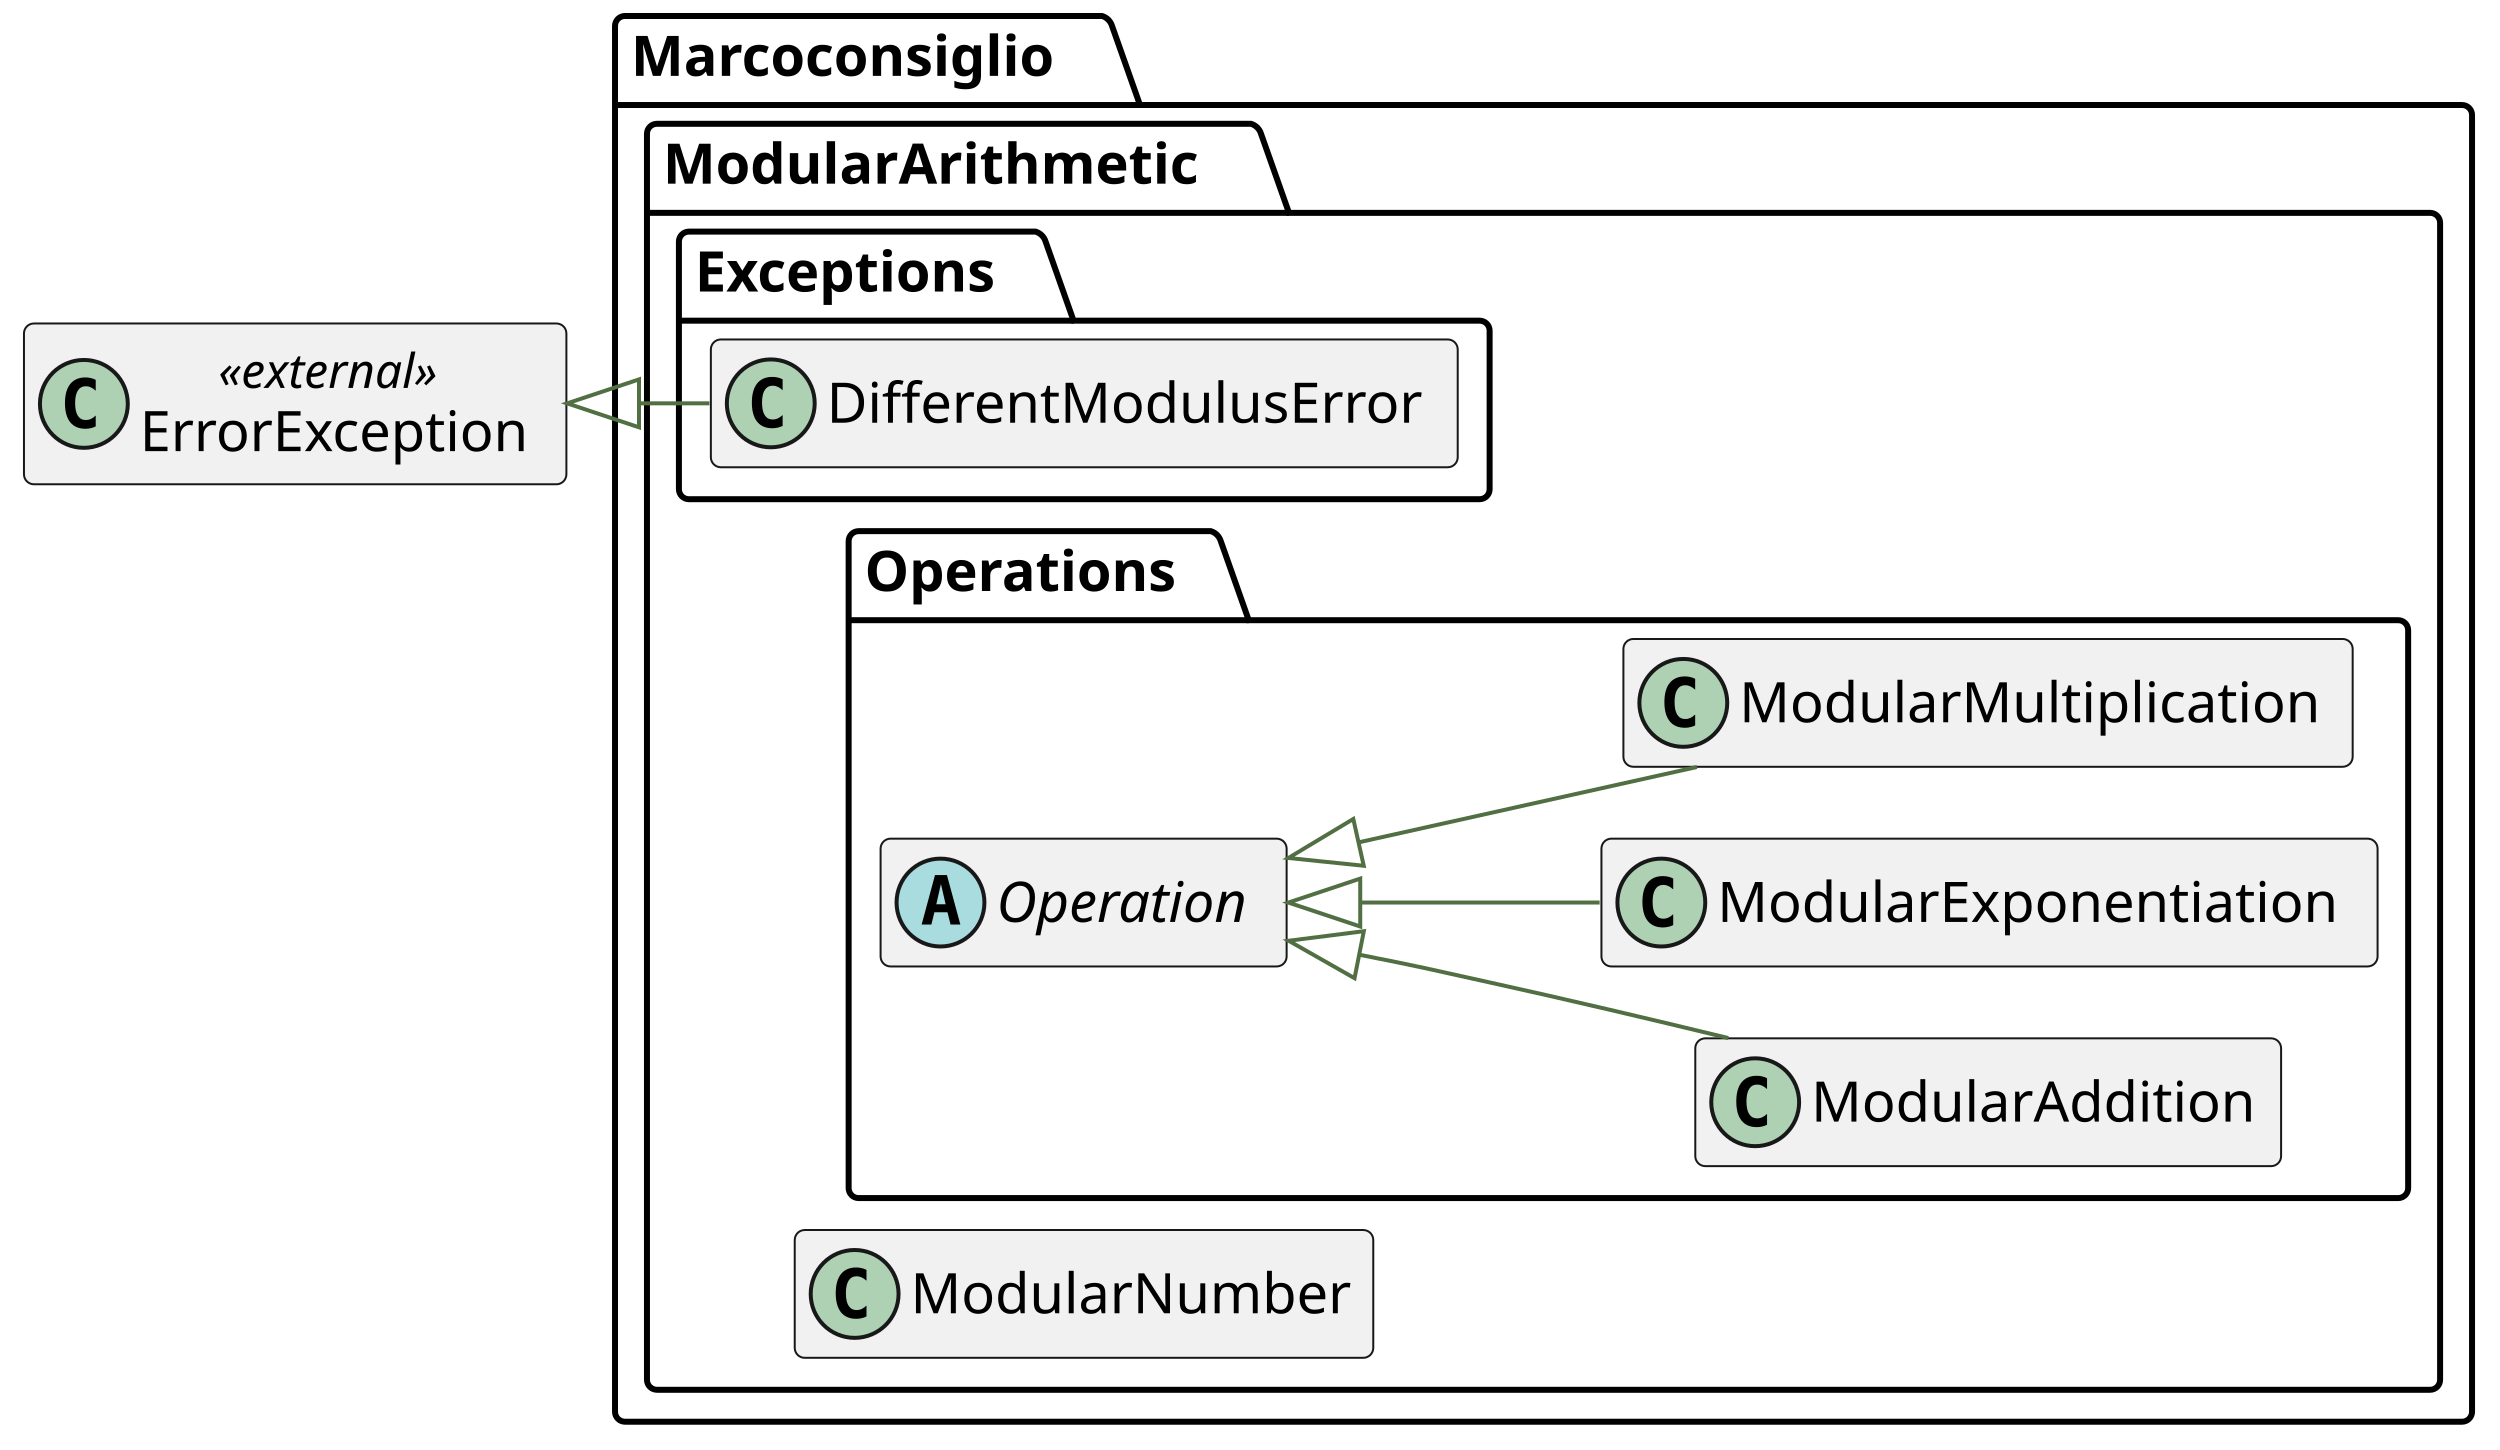
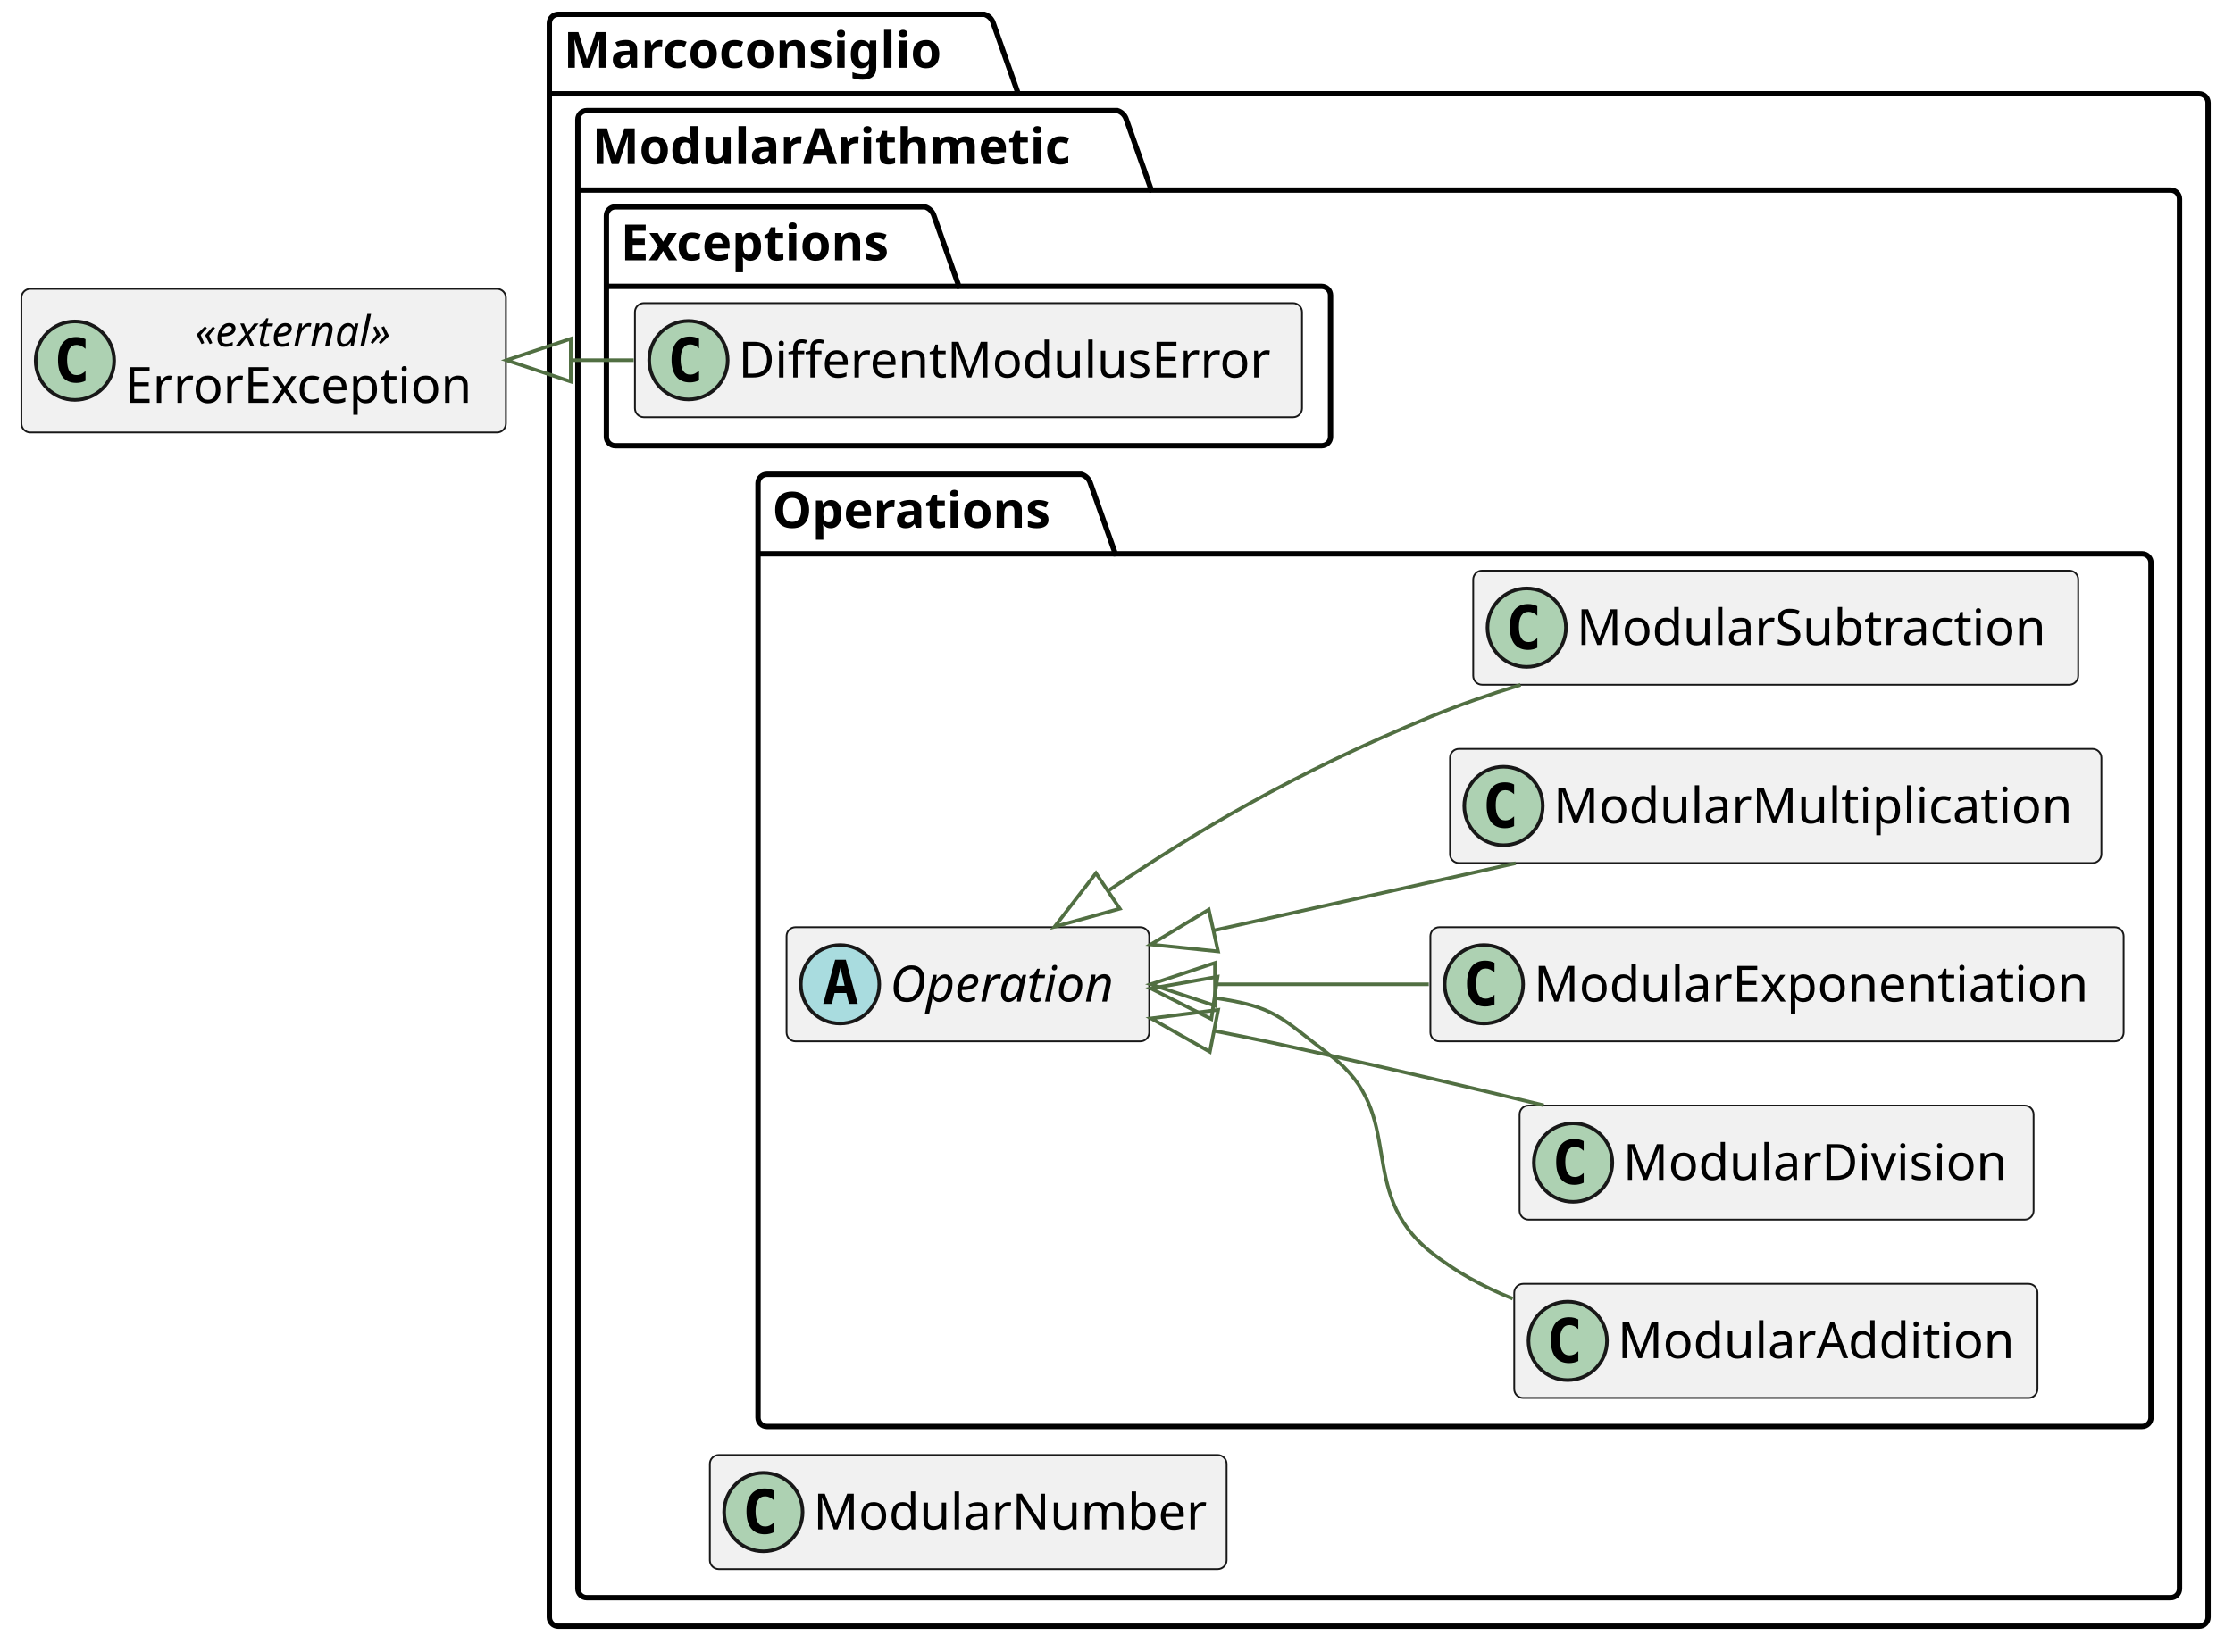
- <svg xmlns="http://www.w3.org/2000/svg" contentStyleType="text/css" data-diagram-type="CLASS" height="363px" preserveAspectRatio="none" style="width:626px;height:363px;background:#FFFFFF;" version="1.1" viewBox="0 0 626 363" width="626px" zoomAndPan="magnify">
+ <svg xmlns="http://www.w3.org/2000/svg" contentStyleType="text/css" data-diagram-type="CLASS" height="463px" preserveAspectRatio="none" style="width:626px;height:463px;background:#FFFFFF;" version="1.1" viewBox="0 0 626 463" width="626px" zoomAndPan="magnify">
  <defs />
  <g>
    <g class="cluster" data-entity="Marcoconsiglio" data-source-line="15" data-uid="ent0004" id="cluster_Marcoconsiglio">
-       <path d="M156.5,4 L275.953,4 A3.75,3.75 0 0 1 278.453,6.5 L285.453,26.297 L616.5,26.297 A2.5,2.5 0 0 1 619,28.797 L619,353.5 A2.5,2.5 0 0 1 616.5,356 L156.5,356 A2.5,2.5 0 0 1 154,353.5 L154,6.5 A2.5,2.5 0 0 1 156.5,4" fill="none" style="stroke:#000000;stroke-width:1.5;" />
+       <path d="M156.5,4 L275.953,4 A3.75,3.75 0 0 1 278.453,6.5 L285.453,26.297 L616.5,26.297 A2.5,2.5 0 0 1 619,28.797 L619,453.5 A2.5,2.5 0 0 1 616.5,456 L156.5,456 A2.5,2.5 0 0 1 154,453.5 L154,6.5 A2.5,2.5 0 0 1 156.5,4" fill="none" style="stroke:#000000;stroke-width:1.5;" />
      <line style="stroke:#000000;stroke-width:1.5;" x1="154" x2="285.453" y1="26.297" y2="26.297" />
      <text fill="#000000" font-family="sans-serif" font-size="14" font-weight="bold" lengthAdjust="spacing" textLength="118.453" x="158" y="18.995">Marcoconsiglio</text>
    </g>
    <g class="cluster" data-entity="ModularArithmetic" data-source-line="14" data-uid="ent0002" id="cluster_ModularArithmetic">
-       <path d="M164.5,31 L313.259,31 A3.75,3.75 0 0 1 315.759,33.5 L322.759,53.297 L608.5,53.297 A2.5,2.5 0 0 1 611,55.797 L611,345.5 A2.5,2.5 0 0 1 608.5,348 L164.5,348 A2.5,2.5 0 0 1 162,345.5 L162,33.5 A2.5,2.5 0 0 1 164.5,31" fill="none" style="stroke:#000000;stroke-width:1.5;" />
+       <path d="M164.5,31 L313.259,31 A3.75,3.75 0 0 1 315.759,33.5 L322.759,53.297 L608.5,53.297 A2.5,2.5 0 0 1 611,55.797 L611,445.5 A2.5,2.5 0 0 1 608.5,448 L164.5,448 A2.5,2.5 0 0 1 162,445.5 L162,33.5 A2.5,2.5 0 0 1 164.5,31" fill="none" style="stroke:#000000;stroke-width:1.5;" />
      <line style="stroke:#000000;stroke-width:1.5;" x1="162" x2="322.759" y1="53.297" y2="53.297" />
      <text fill="#000000" font-family="sans-serif" font-size="14" font-weight="bold" lengthAdjust="spacing" textLength="147.759" x="166" y="45.995">ModularArithmetic</text>
    </g>
    <g class="cluster" data-entity="Exceptions" data-source-line="20" data-uid="ent0006" id="cluster_Exceptions">
      <path d="M172.5,58 L259.318,58 A3.75,3.75 0 0 1 261.818,60.5 L268.818,80.297 L370.5,80.297 A2.5,2.5 0 0 1 373,82.797 L373,122.5 A2.5,2.5 0 0 1 370.5,125 L172.5,125 A2.5,2.5 0 0 1 170,122.5 L170,60.5 A2.5,2.5 0 0 1 172.5,58" fill="none" style="stroke:#000000;stroke-width:1.5;" />
      <line style="stroke:#000000;stroke-width:1.5;" x1="170" x2="268.818" y1="80.297" y2="80.297" />
      <text fill="#000000" font-family="sans-serif" font-size="14" font-weight="bold" lengthAdjust="spacing" textLength="85.818" x="174" y="72.995">Exceptions</text>
    </g>
    <g class="cluster" data-entity="Operations" data-source-line="24" data-uid="ent0009" id="cluster_Operations">
-       <path d="M215,133 L303.179,133 A3.75,3.75 0 0 1 305.679,135.5 L312.679,155.297 L600.5,155.297 A2.5,2.5 0 0 1 603,157.797 L603,297.5 A2.5,2.5 0 0 1 600.5,300 L215,300 A2.5,2.5 0 0 1 212.5,297.5 L212.5,135.5 A2.5,2.5 0 0 1 215,133" fill="none" style="stroke:#000000;stroke-width:1.5;" />
+       <path d="M215,133 L303.179,133 A3.75,3.75 0 0 1 305.679,135.5 L312.679,155.297 L600.5,155.297 A2.5,2.5 0 0 1 603,157.797 L603,397.5 A2.5,2.5 0 0 1 600.5,400 L215,400 A2.5,2.5 0 0 1 212.5,397.5 L212.5,135.5 A2.5,2.5 0 0 1 215,133" fill="none" style="stroke:#000000;stroke-width:1.5;" />
      <line style="stroke:#000000;stroke-width:1.5;" x1="212.5" x2="312.679" y1="155.297" y2="155.297" />
      <text fill="#000000" font-family="sans-serif" font-size="14" font-weight="bold" lengthAdjust="spacing" textLength="87.179" x="216.5" y="147.995">Operations</text>
    </g>
    <g class="entity" data-entity="ErrorException__class" data-source-line="18" data-uid="ent0005" id="entity_ErrorException__class">
      <rect fill="#F1F1F1" height="40.266" rx="2.5" ry="2.5" style="stroke:#181818;stroke-width:0.5;" width="135.824" x="6" y="81" />
      <ellipse cx="21" cy="101.133" fill="#ADD1B2" rx="11" ry="11" style="stroke:#181818;stroke-width:1;" />
      <path d="M23.969,106.773 Q23.391,107.07 22.75,107.211 Q22.109,107.367 21.406,107.367 Q18.906,107.367 17.578,105.727 Q16.266,104.07 16.266,100.945 Q16.266,97.82 17.578,96.164 Q18.906,94.508 21.406,94.508 Q22.109,94.508 22.75,94.664 Q23.406,94.82 23.969,95.117 L23.969,97.836 Q23.344,97.258 22.75,96.992 Q22.156,96.711 21.531,96.711 Q20.188,96.711 19.5,97.789 Q18.812,98.852 18.812,100.945 Q18.812,103.039 19.5,104.117 Q20.188,105.18 21.531,105.18 Q22.156,105.18 22.75,104.914 Q23.344,104.633 23.969,104.055 L23.969,106.773 Z " fill="#000000" />
      <text fill="#000000" font-family="sans-serif" font-size="12" font-style="italic" lengthAdjust="spacing" textLength="64.482" x="54.671" y="97.139">«external»</text>
      <text fill="#000000" font-family="sans-serif" font-size="14" lengthAdjust="spacing" textLength="103.824" x="35" y="112.964">ErrorException</text>
    </g>
    <g class="entity" data-entity="ModularNumber__class" data-source-line="15" data-uid="ent0003" id="entity_ModularNumber__class">
-       <rect fill="#F1F1F1" height="32" rx="2.5" ry="2.5" style="stroke:#181818;stroke-width:0.5;" width="144.868" x="199" y="308" />
-       <ellipse cx="214" cy="324" fill="#ADD1B2" rx="11" ry="11" style="stroke:#181818;stroke-width:1;" />
-       <path d="M216.969,329.641 Q216.391,329.938 215.75,330.078 Q215.109,330.234 214.406,330.234 Q211.906,330.234 210.578,328.594 Q209.266,326.938 209.266,323.812 Q209.266,320.688 210.578,319.031 Q211.906,317.375 214.406,317.375 Q215.109,317.375 215.75,317.531 Q216.406,317.688 216.969,317.984 L216.969,320.703 Q216.344,320.125 215.75,319.859 Q215.156,319.578 214.531,319.578 Q213.188,319.578 212.5,320.656 Q211.812,321.719 211.812,323.812 Q211.812,325.906 212.5,326.984 Q213.188,328.047 214.531,328.047 Q215.156,328.047 215.75,327.781 Q216.344,327.5 216.969,326.922 L216.969,329.641 Z " fill="#000000" />
-       <text fill="#000000" font-family="sans-serif" font-size="14" lengthAdjust="spacing" textLength="112.868" x="228" y="328.847">ModularNumber</text>
+       <rect fill="#F1F1F1" height="32" rx="2.5" ry="2.5" style="stroke:#181818;stroke-width:0.5;" width="144.868" x="199" y="408" />
+       <ellipse cx="214" cy="424" fill="#ADD1B2" rx="11" ry="11" style="stroke:#181818;stroke-width:1;" />
+       <path d="M216.969,429.641 Q216.391,429.938 215.75,430.078 Q215.109,430.234 214.406,430.234 Q211.906,430.234 210.578,428.594 Q209.266,426.938 209.266,423.812 Q209.266,420.688 210.578,419.031 Q211.906,417.375 214.406,417.375 Q215.109,417.375 215.75,417.531 Q216.406,417.688 216.969,417.984 L216.969,420.703 Q216.344,420.125 215.75,419.859 Q215.156,419.578 214.531,419.578 Q213.188,419.578 212.5,420.656 Q211.812,421.719 211.812,423.812 Q211.812,425.906 212.5,426.984 Q213.188,428.047 214.531,428.047 Q215.156,428.047 215.75,427.781 Q216.344,427.5 216.969,426.922 L216.969,429.641 Z " fill="#000000" />
+       <text fill="#000000" font-family="sans-serif" font-size="14" lengthAdjust="spacing" textLength="112.868" x="228" y="428.847">ModularNumber</text>
    </g>
    <g class="entity" data-entity="DifferentModulusError__class" data-source-line="21" data-uid="ent0007" id="entity_DifferentModulusError__class">
      <rect fill="#F1F1F1" height="32" rx="2.5" ry="2.5" style="stroke:#181818;stroke-width:0.5;" width="187.012" x="178" y="85" />
      <ellipse cx="193" cy="101" fill="#ADD1B2" rx="11" ry="11" style="stroke:#181818;stroke-width:1;" />
      <path d="M195.969,106.641 Q195.391,106.938 194.75,107.078 Q194.109,107.234 193.406,107.234 Q190.906,107.234 189.578,105.594 Q188.266,103.938 188.266,100.812 Q188.266,97.688 189.578,96.031 Q190.906,94.375 193.406,94.375 Q194.109,94.375 194.75,94.531 Q195.406,94.688 195.969,94.984 L195.969,97.703 Q195.344,97.125 194.75,96.859 Q194.156,96.578 193.531,96.578 Q192.188,96.578 191.5,97.656 Q190.812,98.719 190.812,100.812 Q190.812,102.906 191.5,103.984 Q192.188,105.047 193.531,105.047 Q194.156,105.047 194.75,104.781 Q195.344,104.5 195.969,103.922 L195.969,106.641 Z " fill="#000000" />
      <text fill="#000000" font-family="sans-serif" font-size="14" lengthAdjust="spacing" textLength="155.012" x="207" y="105.847">DifferentModulusError</text>
    </g>
    <g class="entity" data-entity="Operation__class" data-source-line="25" data-uid="ent0010" id="entity_Operation__class">
-       <rect fill="#F1F1F1" height="32" rx="2.5" ry="2.5" style="stroke:#181818;stroke-width:0.5;" width="101.672" x="220.5" y="210" />
-       <ellipse cx="235.5" cy="226" fill="#A9DCDF" rx="11" ry="11" style="stroke:#181818;stroke-width:1;" />
-       <path d="M235.609,221.344 L234.453,226.422 L236.781,226.422 L235.609,221.344 Z M234.125,219.109 L237.109,219.109 L240.469,231.5 L238.016,231.5 L237.25,228.438 L233.969,228.438 L233.219,231.5 L230.781,231.5 L234.125,219.109 Z " fill="#000000" />
-       <text fill="#000000" font-family="sans-serif" font-size="14" font-style="italic" lengthAdjust="spacing" textLength="69.672" x="249.5" y="230.847">Operation</text>
+       <rect fill="#F1F1F1" height="32" rx="2.5" ry="2.5" style="stroke:#181818;stroke-width:0.5;" width="101.672" x="220.5" y="260" />
+       <ellipse cx="235.5" cy="276" fill="#A9DCDF" rx="11" ry="11" style="stroke:#181818;stroke-width:1;" />
+       <path d="M235.609,271.344 L234.453,276.422 L236.781,276.422 L235.609,271.344 Z M234.125,269.109 L237.109,269.109 L240.469,281.5 L238.016,281.5 L237.25,278.438 L233.969,278.438 L233.219,281.5 L230.781,281.5 L234.125,269.109 Z " fill="#000000" />
+       <text fill="#000000" font-family="sans-serif" font-size="14" font-style="italic" lengthAdjust="spacing" textLength="69.672" x="249.5" y="280.847">Operation</text>
    </g>
    <g class="entity" data-entity="ModularAddition__class" data-source-line="29" data-uid="ent0011" id="entity_ModularAddition__class">
-       <rect fill="#F1F1F1" height="32" rx="2.5" ry="2.5" style="stroke:#181818;stroke-width:0.5;" width="146.686" x="424.5" y="260" />
-       <ellipse cx="439.5" cy="276" fill="#ADD1B2" rx="11" ry="11" style="stroke:#181818;stroke-width:1;" />
-       <path d="M442.469,281.641 Q441.891,281.938 441.25,282.078 Q440.609,282.234 439.906,282.234 Q437.406,282.234 436.078,280.594 Q434.766,278.938 434.766,275.812 Q434.766,272.688 436.078,271.031 Q437.406,269.375 439.906,269.375 Q440.609,269.375 441.25,269.531 Q441.906,269.688 442.469,269.984 L442.469,272.703 Q441.844,272.125 441.25,271.859 Q440.656,271.578 440.031,271.578 Q438.688,271.578 438,272.656 Q437.312,273.719 437.312,275.812 Q437.312,277.906 438,278.984 Q438.688,280.047 440.031,280.047 Q440.656,280.047 441.25,279.781 Q441.844,279.5 442.469,278.922 L442.469,281.641 Z " fill="#000000" />
-       <text fill="#000000" font-family="sans-serif" font-size="14" lengthAdjust="spacing" textLength="114.686" x="453.5" y="280.847">ModularAddition</text>
+       <rect fill="#F1F1F1" height="32" rx="2.5" ry="2.5" style="stroke:#181818;stroke-width:0.5;" width="146.686" x="424.5" y="360" />
+       <ellipse cx="439.5" cy="376" fill="#ADD1B2" rx="11" ry="11" style="stroke:#181818;stroke-width:1;" />
+       <path d="M442.469,381.641 Q441.891,381.938 441.25,382.078 Q440.609,382.234 439.906,382.234 Q437.406,382.234 436.078,380.594 Q434.766,378.938 434.766,375.812 Q434.766,372.688 436.078,371.031 Q437.406,369.375 439.906,369.375 Q440.609,369.375 441.25,369.531 Q441.906,369.688 442.469,369.984 L442.469,372.703 Q441.844,372.125 441.25,371.859 Q440.656,371.578 440.031,371.578 Q438.688,371.578 438,372.656 Q437.312,373.719 437.312,375.812 Q437.312,377.906 438,378.984 Q438.688,380.047 440.031,380.047 Q440.656,380.047 441.25,379.781 Q441.844,379.5 442.469,378.922 L442.469,381.641 Z " fill="#000000" />
+       <text fill="#000000" font-family="sans-serif" font-size="14" lengthAdjust="spacing" textLength="114.686" x="453.5" y="380.847">ModularAddition</text>
    </g>
-     <g class="entity" data-entity="ModularExponentiation__class" data-source-line="33" data-uid="ent0013" id="entity_ModularExponentiation__class">
-       <rect fill="#F1F1F1" height="32" rx="2.5" ry="2.5" style="stroke:#181818;stroke-width:0.5;" width="194.347" x="401" y="210" />
-       <ellipse cx="416" cy="226" fill="#ADD1B2" rx="11" ry="11" style="stroke:#181818;stroke-width:1;" />
-       <path d="M418.969,231.641 Q418.391,231.938 417.75,232.078 Q417.109,232.234 416.406,232.234 Q413.906,232.234 412.578,230.594 Q411.266,228.938 411.266,225.812 Q411.266,222.688 412.578,221.031 Q413.906,219.375 416.406,219.375 Q417.109,219.375 417.75,219.531 Q418.406,219.688 418.969,219.984 L418.969,222.703 Q418.344,222.125 417.75,221.859 Q417.156,221.578 416.531,221.578 Q415.188,221.578 414.5,222.656 Q413.812,223.719 413.812,225.812 Q413.812,227.906 414.5,228.984 Q415.188,230.047 416.531,230.047 Q417.156,230.047 417.75,229.781 Q418.344,229.5 418.969,228.922 L418.969,231.641 Z " fill="#000000" />
-       <text fill="#000000" font-family="sans-serif" font-size="14" lengthAdjust="spacing" textLength="162.347" x="430" y="230.847">ModularExponentiation</text>
+     <g class="entity" data-entity="ModularDivision__class" data-source-line="33" data-uid="ent0013" id="entity_ModularDivision__class">
+       <rect fill="#F1F1F1" height="32" rx="2.5" ry="2.5" style="stroke:#181818;stroke-width:0.5;" width="144.096" x="426" y="310" />
+       <ellipse cx="441" cy="326" fill="#ADD1B2" rx="11" ry="11" style="stroke:#181818;stroke-width:1;" />
+       <path d="M443.969,331.641 Q443.391,331.938 442.75,332.078 Q442.109,332.234 441.406,332.234 Q438.906,332.234 437.578,330.594 Q436.266,328.938 436.266,325.812 Q436.266,322.688 437.578,321.031 Q438.906,319.375 441.406,319.375 Q442.109,319.375 442.75,319.531 Q443.406,319.688 443.969,319.984 L443.969,322.703 Q443.344,322.125 442.75,321.859 Q442.156,321.578 441.531,321.578 Q440.188,321.578 439.5,322.656 Q438.812,323.719 438.812,325.812 Q438.812,327.906 439.5,328.984 Q440.188,330.047 441.531,330.047 Q442.156,330.047 442.75,329.781 Q443.344,329.5 443.969,328.922 L443.969,331.641 Z " fill="#000000" />
+       <text fill="#000000" font-family="sans-serif" font-size="14" lengthAdjust="spacing" textLength="112.096" x="455" y="330.847">ModularDivision</text>
    </g>
-     <g class="entity" data-entity="ModularMultiplication__class" data-source-line="37" data-uid="ent0015" id="entity_ModularMultiplication__class">
-       <rect fill="#F1F1F1" height="32" rx="2.5" ry="2.5" style="stroke:#181818;stroke-width:0.5;" width="182.609" x="406.5" y="160" />
-       <ellipse cx="421.5" cy="176" fill="#ADD1B2" rx="11" ry="11" style="stroke:#181818;stroke-width:1;" />
-       <path d="M424.469,181.641 Q423.891,181.938 423.25,182.078 Q422.609,182.234 421.906,182.234 Q419.406,182.234 418.078,180.594 Q416.766,178.938 416.766,175.812 Q416.766,172.688 418.078,171.031 Q419.406,169.375 421.906,169.375 Q422.609,169.375 423.25,169.531 Q423.906,169.688 424.469,169.984 L424.469,172.703 Q423.844,172.125 423.25,171.859 Q422.656,171.578 422.031,171.578 Q420.688,171.578 420,172.656 Q419.312,173.719 419.312,175.812 Q419.312,177.906 420,178.984 Q420.688,180.047 422.031,180.047 Q422.656,180.047 423.25,179.781 Q423.844,179.5 424.469,178.922 L424.469,181.641 Z " fill="#000000" />
-       <text fill="#000000" font-family="sans-serif" font-size="14" lengthAdjust="spacing" textLength="150.609" x="435.5" y="180.847">ModularMultiplication</text>
+     <g class="entity" data-entity="ModularExponentiation__class" data-source-line="37" data-uid="ent0015" id="entity_ModularExponentiation__class">
+       <rect fill="#F1F1F1" height="32" rx="2.5" ry="2.5" style="stroke:#181818;stroke-width:0.5;" width="194.347" x="401" y="260" />
+       <ellipse cx="416" cy="276" fill="#ADD1B2" rx="11" ry="11" style="stroke:#181818;stroke-width:1;" />
+       <path d="M418.969,281.641 Q418.391,281.938 417.75,282.078 Q417.109,282.234 416.406,282.234 Q413.906,282.234 412.578,280.594 Q411.266,278.938 411.266,275.812 Q411.266,272.688 412.578,271.031 Q413.906,269.375 416.406,269.375 Q417.109,269.375 417.75,269.531 Q418.406,269.688 418.969,269.984 L418.969,272.703 Q418.344,272.125 417.75,271.859 Q417.156,271.578 416.531,271.578 Q415.188,271.578 414.5,272.656 Q413.812,273.719 413.812,275.812 Q413.812,277.906 414.5,278.984 Q415.188,280.047 416.531,280.047 Q417.156,280.047 417.75,279.781 Q418.344,279.5 418.969,278.922 L418.969,281.641 Z " fill="#000000" />
+       <text fill="#000000" font-family="sans-serif" font-size="14" lengthAdjust="spacing" textLength="162.347" x="430" y="280.847">ModularExponentiation</text>
+     </g>
+     <g class="entity" data-entity="ModularMultiplication__class" data-source-line="41" data-uid="ent0017" id="entity_ModularMultiplication__class">
+       <rect fill="#F1F1F1" height="32" rx="2.5" ry="2.5" style="stroke:#181818;stroke-width:0.5;" width="182.609" x="406.5" y="210" />
+       <ellipse cx="421.5" cy="226" fill="#ADD1B2" rx="11" ry="11" style="stroke:#181818;stroke-width:1;" />
+       <path d="M424.469,231.641 Q423.891,231.938 423.25,232.078 Q422.609,232.234 421.906,232.234 Q419.406,232.234 418.078,230.594 Q416.766,228.938 416.766,225.812 Q416.766,222.688 418.078,221.031 Q419.406,219.375 421.906,219.375 Q422.609,219.375 423.25,219.531 Q423.906,219.688 424.469,219.984 L424.469,222.703 Q423.844,222.125 423.25,221.859 Q422.656,221.578 422.031,221.578 Q420.688,221.578 420,222.656 Q419.312,223.719 419.312,225.812 Q419.312,227.906 420,228.984 Q420.688,230.047 422.031,230.047 Q422.656,230.047 423.25,229.781 Q423.844,229.5 424.469,228.922 L424.469,231.641 Z " fill="#000000" />
+       <text fill="#000000" font-family="sans-serif" font-size="14" lengthAdjust="spacing" textLength="150.609" x="435.5" y="230.847">ModularMultiplication</text>
+     </g>
+     <g class="entity" data-entity="ModularSubtraction__class" data-source-line="45" data-uid="ent0019" id="entity_ModularSubtraction__class">
+       <rect fill="#F1F1F1" height="32" rx="2.5" ry="2.5" style="stroke:#181818;stroke-width:0.5;" width="169.614" x="413" y="160" />
+       <ellipse cx="428" cy="176" fill="#ADD1B2" rx="11" ry="11" style="stroke:#181818;stroke-width:1;" />
+       <path d="M430.969,181.641 Q430.391,181.938 429.75,182.078 Q429.109,182.234 428.406,182.234 Q425.906,182.234 424.578,180.594 Q423.266,178.938 423.266,175.812 Q423.266,172.688 424.578,171.031 Q425.906,169.375 428.406,169.375 Q429.109,169.375 429.75,169.531 Q430.406,169.688 430.969,169.984 L430.969,172.703 Q430.344,172.125 429.75,171.859 Q429.156,171.578 428.531,171.578 Q427.188,171.578 426.5,172.656 Q425.812,173.719 425.812,175.812 Q425.812,177.906 426.5,178.984 Q427.188,180.047 428.531,180.047 Q429.156,180.047 429.75,179.781 Q430.344,179.5 430.969,178.922 L430.969,181.641 Z " fill="#000000" />
+       <text fill="#000000" font-family="sans-serif" font-size="14" lengthAdjust="spacing" textLength="137.614" x="442" y="180.847">ModularSubtraction</text>
    </g>
    <g class="link" data-entity-1="ErrorException__class" data-entity-2="DifferentModulusError__class" data-uid="lnk8" id="link_ErrorException__class_DifferentModulusError__class">
      <polygon fill="none" points="142.006,101,160.006,107,160.006,95,142.006,101" style="stroke:#516F42;stroke-width:1;" />
      <path d="M160.006,101 C171.502,101 165.629,101 177.657,101" fill="none" style="stroke:#516F42;stroke-width:1;" />
    </g>
    <g class="link" data-entity-1="Operation__class" data-entity-2="ModularAddition__class" data-uid="lnk12" id="link_Operation__class_ModularAddition__class">
-       <polygon fill="none" points="322.682,235.567,339.177,244.943,341.503,233.171,322.682,235.567" style="stroke:#516F42;stroke-width:1;" />
-       <path d="M340.34,239.057 C356.44,242.238 356.669,242.401 373,246 C392.467,250.29 413.572,255.272 432.757,259.928" fill="none" style="stroke:#516F42;stroke-width:1;" />
+       <polygon fill="none" points="322.661,277.187,339.59,285.754,341.344,273.883,322.661,277.187" style="stroke:#516F42;stroke-width:1;" />
+       <path d="M340.467,279.818 C357.818,282.382 358.676,285.152 373,296 C394.867,312.56 379.625,333.809 401,351 C407.844,356.505 415.772,360.808 424.079,364.171" fill="none" style="stroke:#516F42;stroke-width:1;" />
    </g>
-     <g class="link" data-entity-1="Operation__class" data-entity-2="ModularExponentiation__class" data-uid="lnk14" id="link_Operation__class_ModularExponentiation__class">
-       <polygon fill="none" points="322.603,226,340.603,232,340.603,220,322.603,226" style="stroke:#516F42;stroke-width:1;" />
-       <path d="M340.603,226 C363.606,226 373.693,226 400.549,226" fill="none" style="stroke:#516F42;stroke-width:1;" />
+     <g class="link" data-entity-1="Operation__class" data-entity-2="ModularDivision__class" data-uid="lnk14" id="link_Operation__class_ModularDivision__class">
+       <polygon fill="none" points="322.682,285.567,339.177,294.943,341.503,283.171,322.682,285.567" style="stroke:#516F42;stroke-width:1;" />
+       <path d="M340.34,289.057 C356.44,292.238 356.669,292.401 373,296 C392.467,300.29 413.572,305.272 432.757,309.928" fill="none" style="stroke:#516F42;stroke-width:1;" />
    </g>
-     <g class="link" data-entity-1="Operation__class" data-entity-2="ModularMultiplication__class" data-uid="lnk16" id="link_Operation__class_ModularMultiplication__class">
-       <polygon fill="none" points="322.603,214.841,341.477,216.785,338.868,205.072,322.603,214.841" style="stroke:#516F42;stroke-width:1;" />
-       <path d="M340.172,210.928 C370.283,204.222 391.535,199.489 424.904,192.057" fill="none" style="stroke:#516F42;stroke-width:1;" />
+     <g class="link" data-entity-1="Operation__class" data-entity-2="ModularExponentiation__class" data-uid="lnk16" id="link_Operation__class_ModularExponentiation__class">
+       <polygon fill="none" points="322.603,276,340.603,282,340.603,270,322.603,276" style="stroke:#516F42;stroke-width:1;" />
+       <path d="M340.603,276 C363.606,276 373.693,276 400.549,276" fill="none" style="stroke:#516F42;stroke-width:1;" />
+     </g>
+     <g class="link" data-entity-1="Operation__class" data-entity-2="ModularMultiplication__class" data-uid="lnk18" id="link_Operation__class_ModularMultiplication__class">
+       <polygon fill="none" points="322.603,264.841,341.477,266.785,338.868,255.072,322.603,264.841" style="stroke:#516F42;stroke-width:1;" />
+       <path d="M340.172,260.928 C370.283,254.222 391.535,249.489 424.904,242.057" fill="none" style="stroke:#516F42;stroke-width:1;" />
+     </g>
+     <g class="link" data-entity-1="Operation__class" data-entity-2="ModularSubtraction__class" data-uid="lnk20" id="link_Operation__class_ModularSubtraction__class">
+       <polygon fill="none" points="295.646,259.859,313.934,254.804,307.243,244.842,295.646,259.859" style="stroke:#516F42;stroke-width:1;" />
+       <path d="M310.588,249.823 C335.571,233.044 362.082,217.067 401,201 C409.039,197.681 417.642,194.699 426.274,192.049" fill="none" style="stroke:#516F42;stroke-width:1;" />
    </g>
  </g>
</svg>
